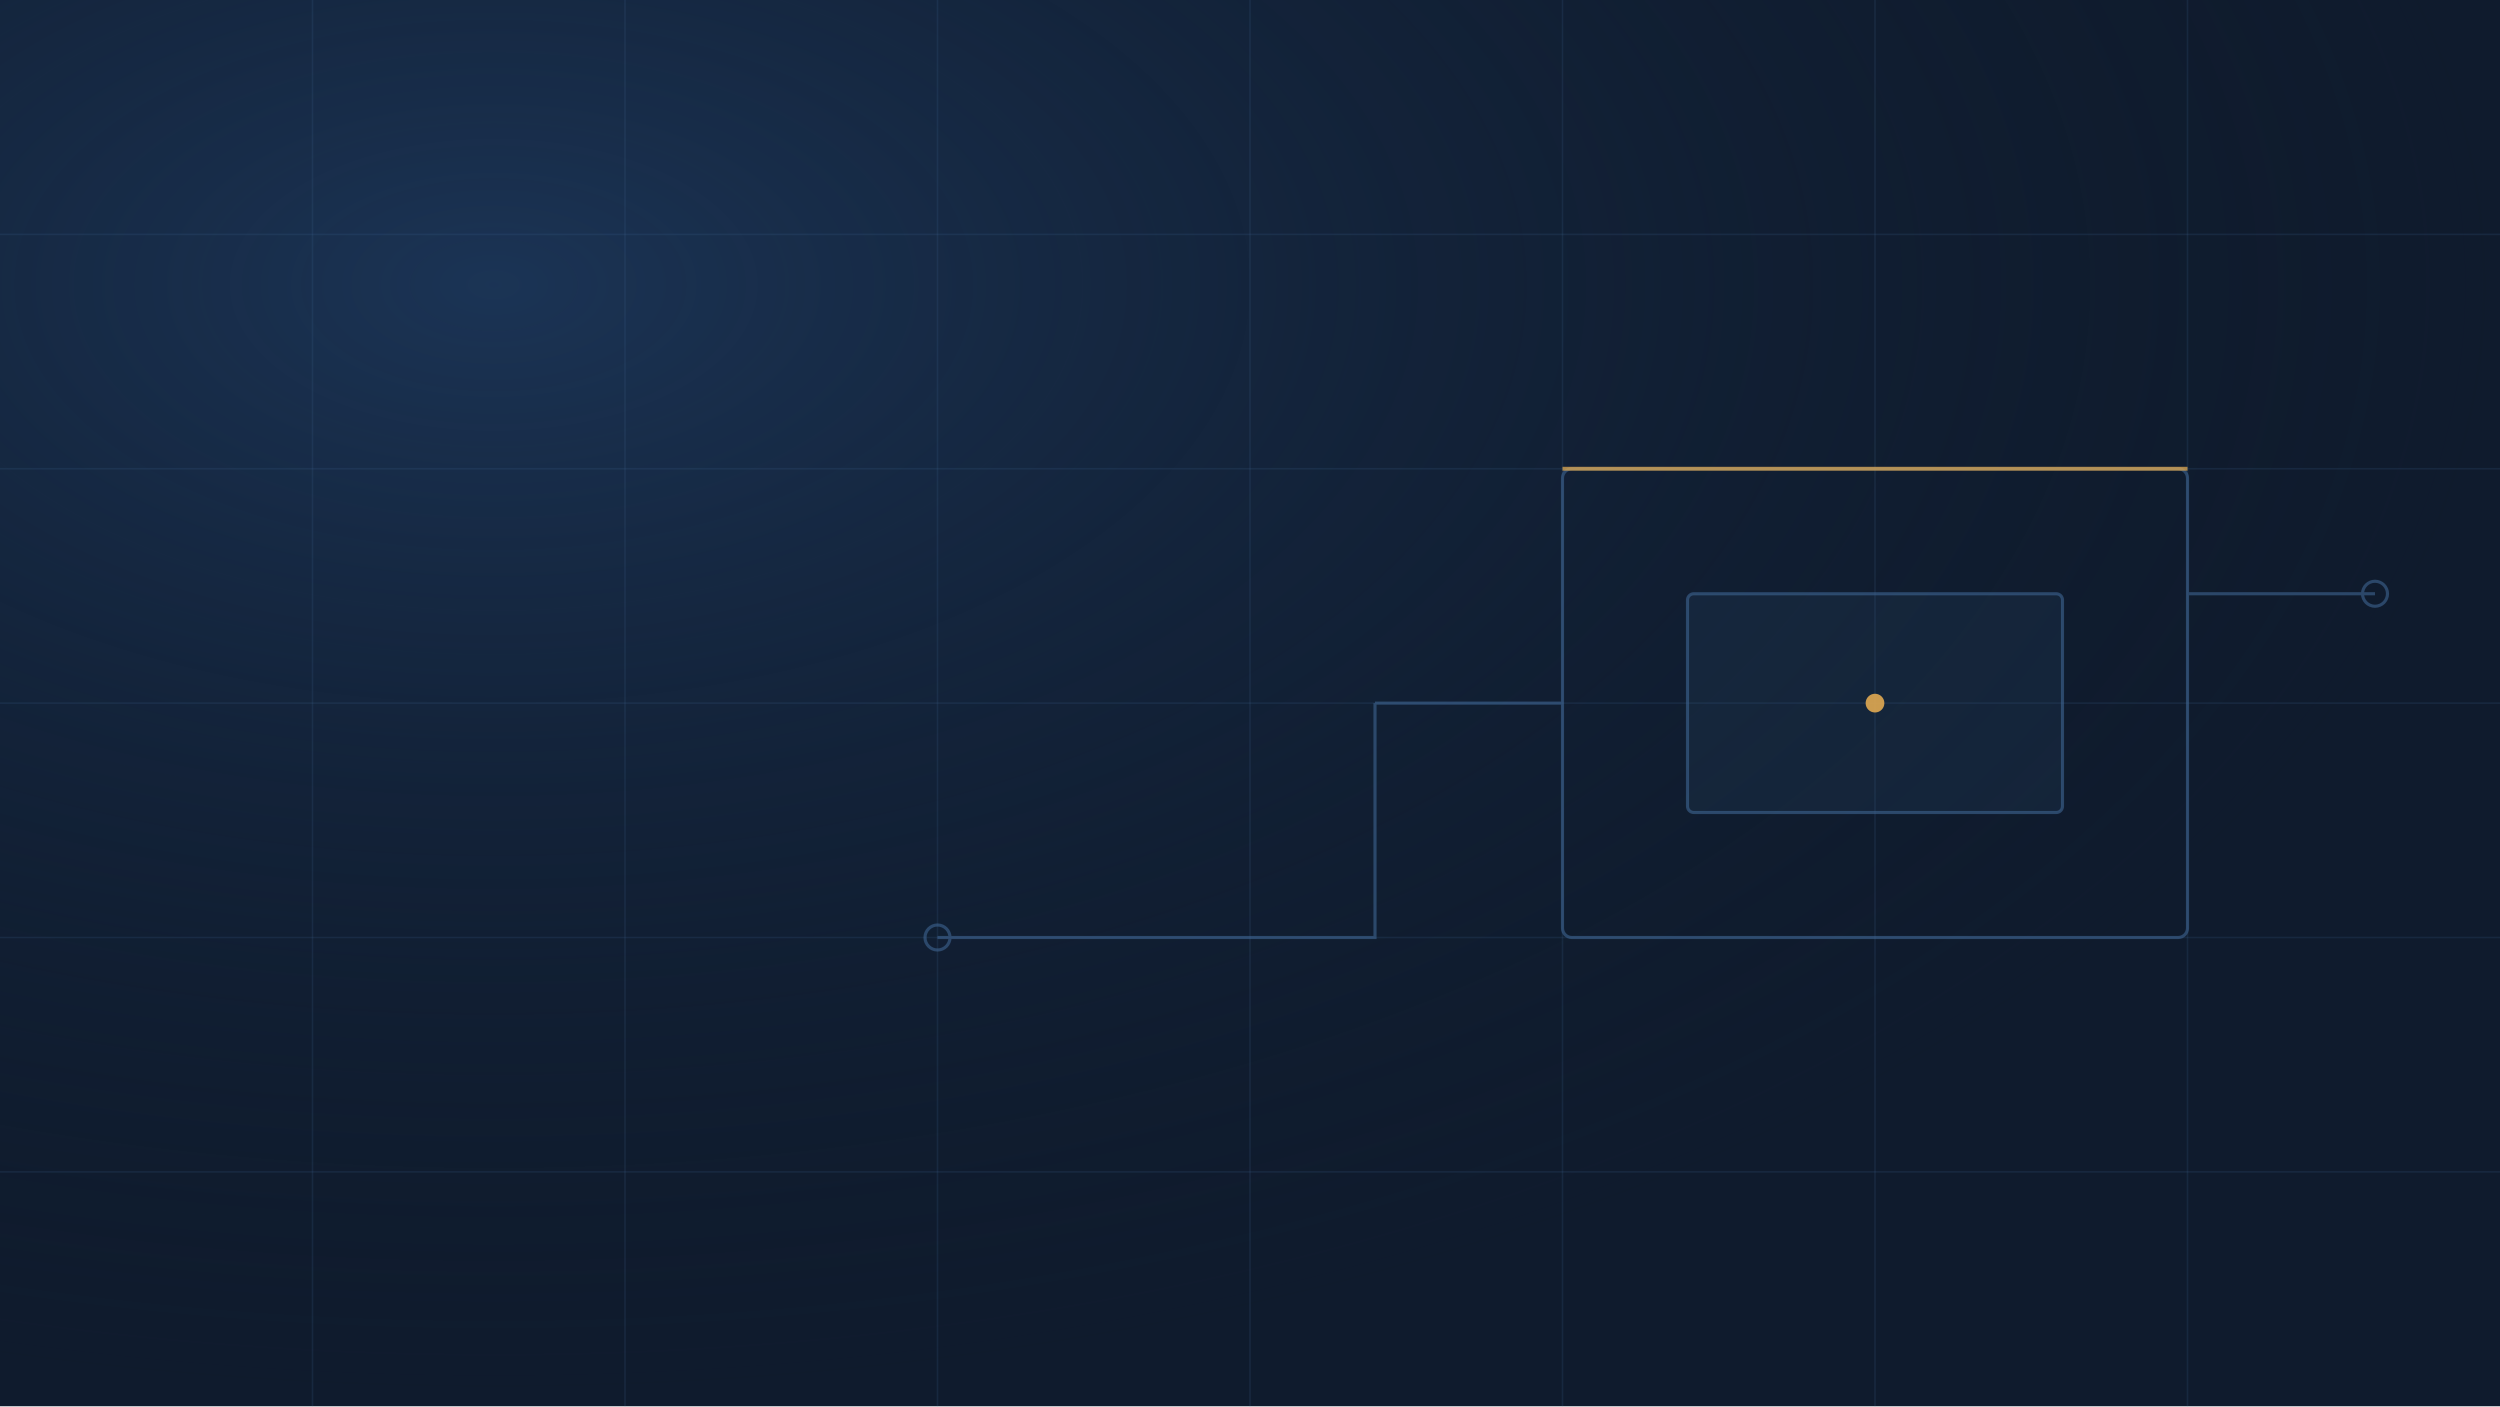
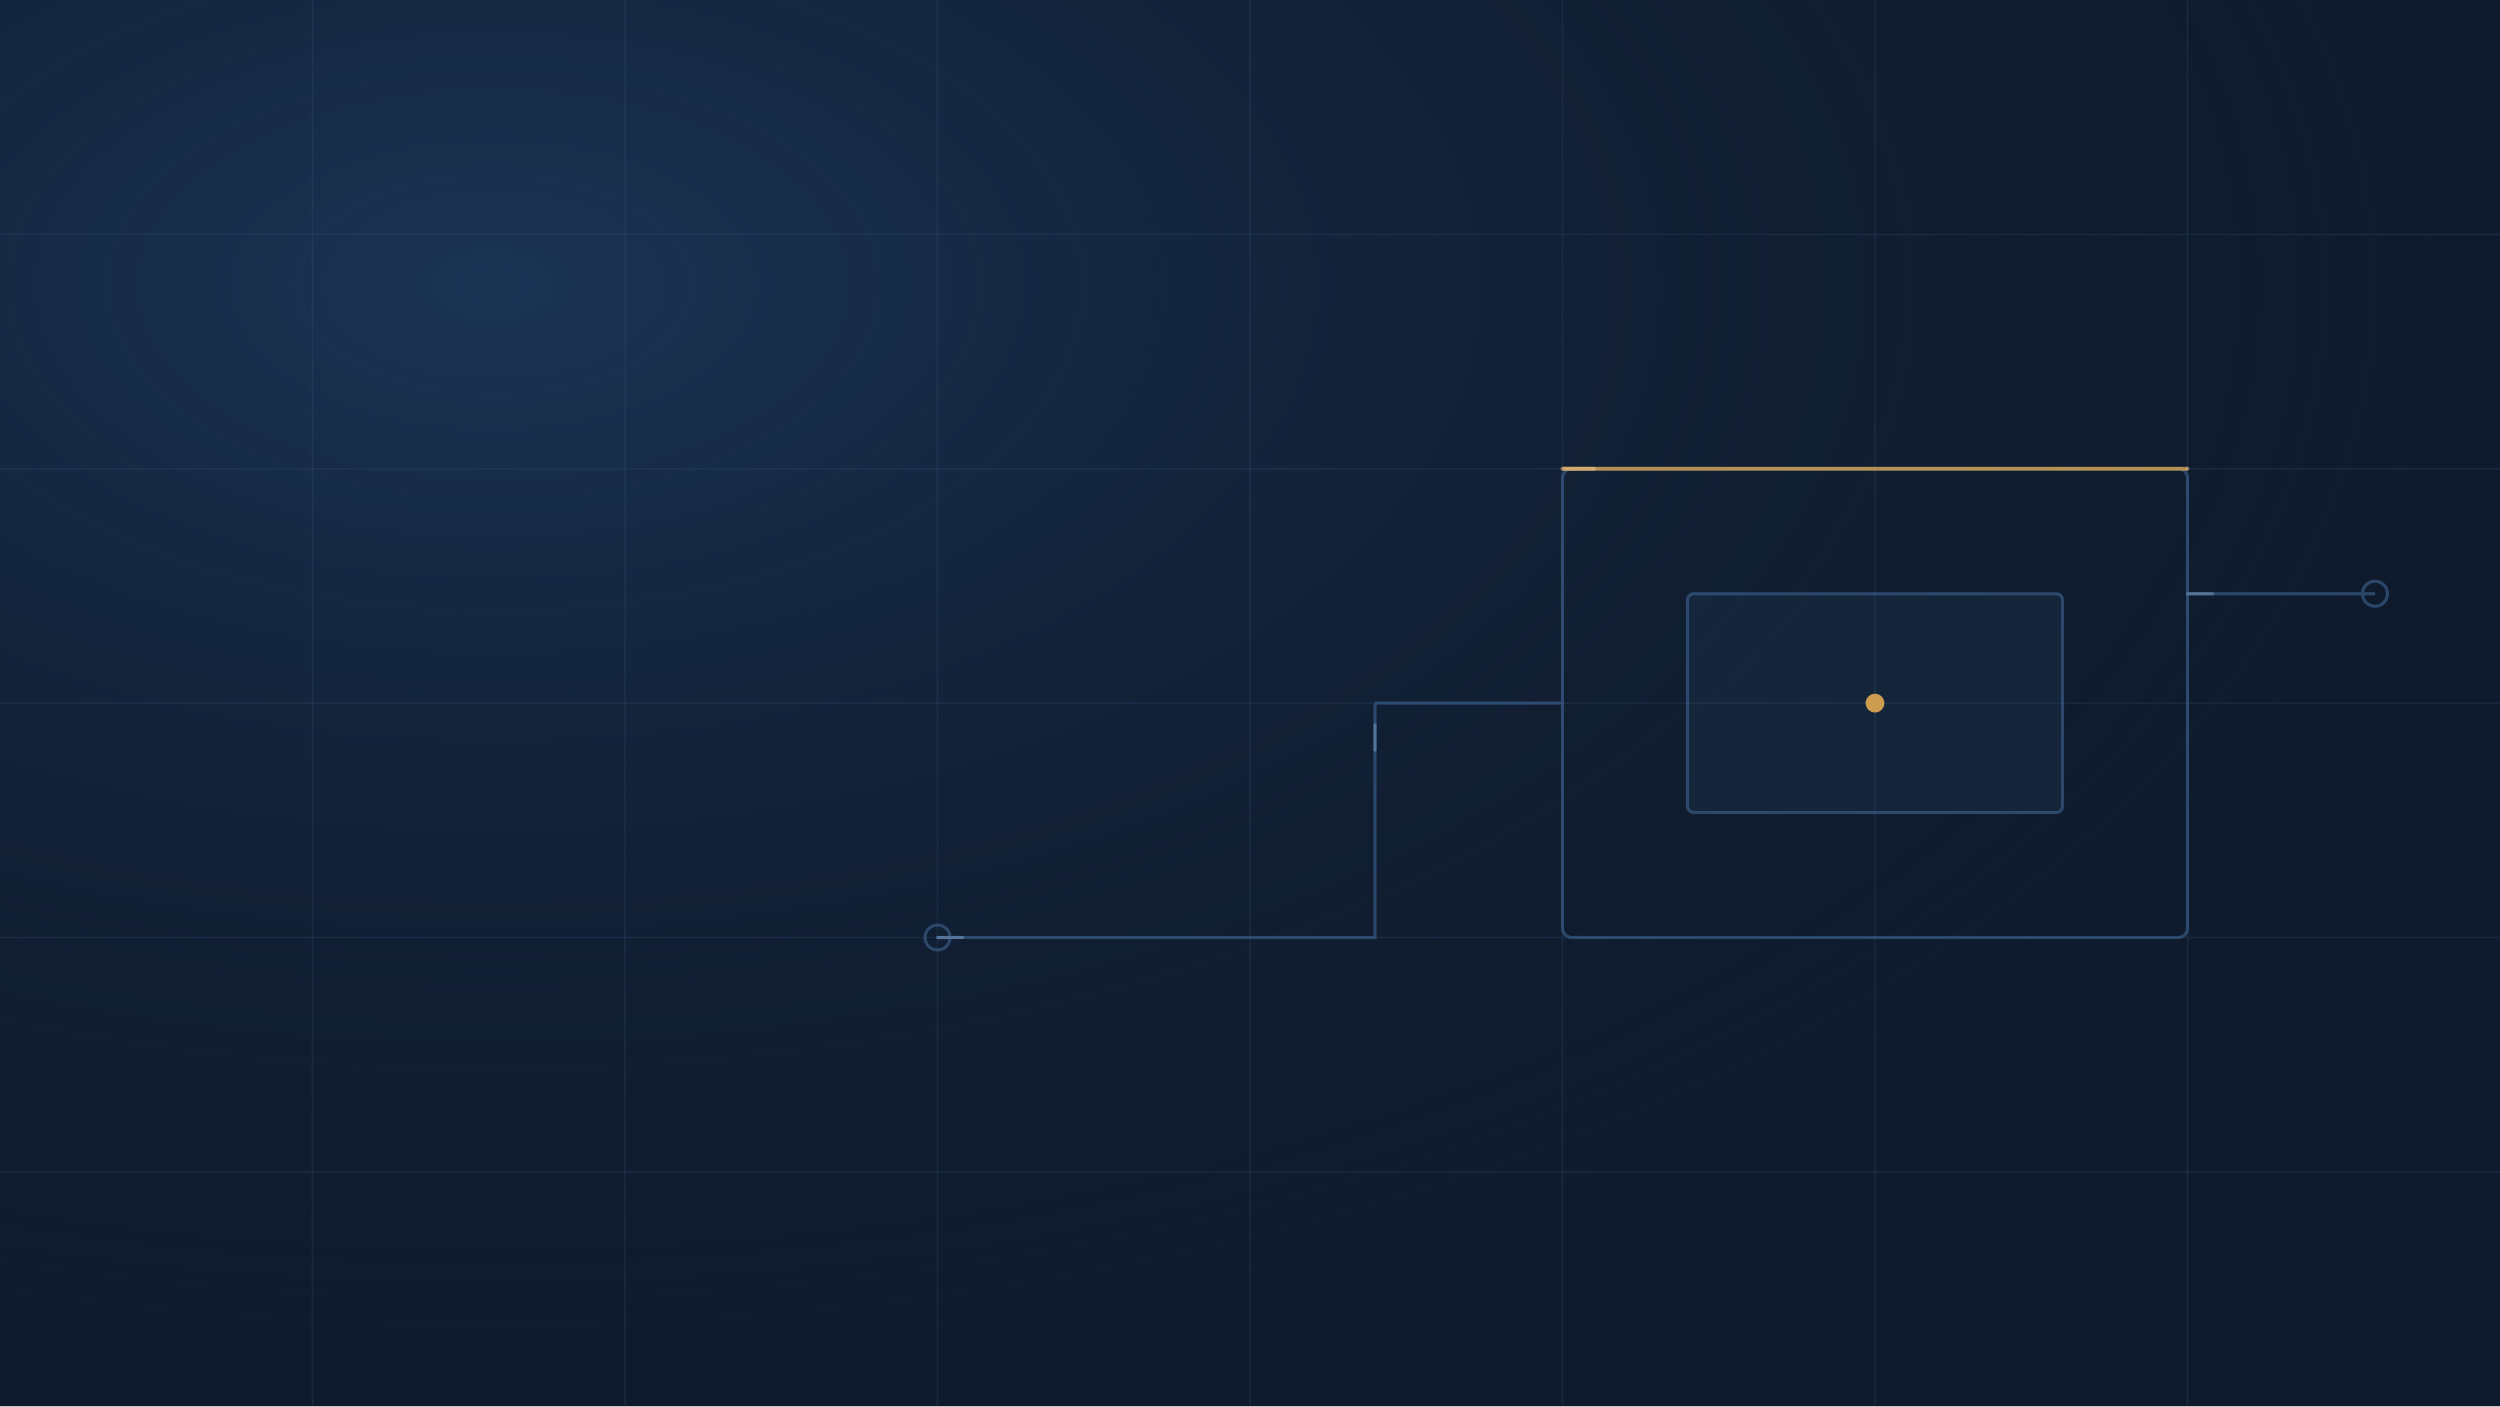
<svg xmlns="http://www.w3.org/2000/svg" width="1600" height="900" viewBox="0 0 1600 900" role="img" aria-label="">
  <defs>
    <radialGradient id="wg1" cx="20%" cy="20%" r="80%">
      <stop offset="0%" stop-color="#1E3A5F" stop-opacity="0.8" />
      <stop offset="100%" stop-color="#0F1B2D" stop-opacity="0" />
    </radialGradient>
  </defs>
+   <style>
+     .pulse{stroke-dasharray:16 384;stroke-linecap:round;animation:flow 10s linear infinite}
+     .p2{animation-duration:12s;animation-delay:-6s}
+     .pa{stroke-dasharray:20 380;animation-duration:8s;animation-delay:-3s}
+     @keyframes flow{to{stroke-dashoffset:-400}}
+     @media (prefers-reduced-motion:reduce){.pulse{display:none}}
+   </style>
  <rect width="1600" height="900" fill="#0F1B2D" />
  <rect width="1600" height="900" fill="url(#wg1)" />
  <g stroke="#3D6491" stroke-opacity="0.18" stroke-width="1">
    <path d="M0 150 H1600 M0 300 H1600 M0 450 H1600 M0 600 H1600 M0 750 H1600" />
    <path d="M200 0 V900 M400 0 V900 M600 0 V900 M800 0 V900 M1000 0 V900 M1200 0 V900 M1400 0 V900" />
  </g>
  <g fill="none" stroke="#3D6491" stroke-width="2" opacity="0.6">
    <rect x="1000" y="300" width="400" height="300" rx="6" />
    <rect x="1080" y="380" width="240" height="140" rx="4" />
    <path d="M1000 450 H880 M880 450 V600 H600 M1400 380 H1520" />
    <circle cx="600" cy="600" r="8" />
    <circle cx="1520" cy="380" r="8" />
  </g>
+   <g fill="none" stroke="#8FB3DE" stroke-width="2" opacity="0.4">
+     <path class="pulse" d="M600 600 H880 V450 H1000" />
+     <path class="pulse p2" d="M1400 380 H1520" />
+   </g>
  <rect x="1080" y="380" width="240" height="140" rx="4" fill="#3D6491" opacity="0.12" />
  <path d="M1000 300 L1400 300" stroke="#E0A951" stroke-width="2.5" opacity="0.75" />
+   <path class="pulse pa" d="M1000 300 L1400 300" fill="none" stroke="#F0C888" stroke-width="2.5" opacity="0.5" />
  <circle cx="1200" cy="450" r="6" fill="#E0A951" opacity="0.9" />
</svg>
